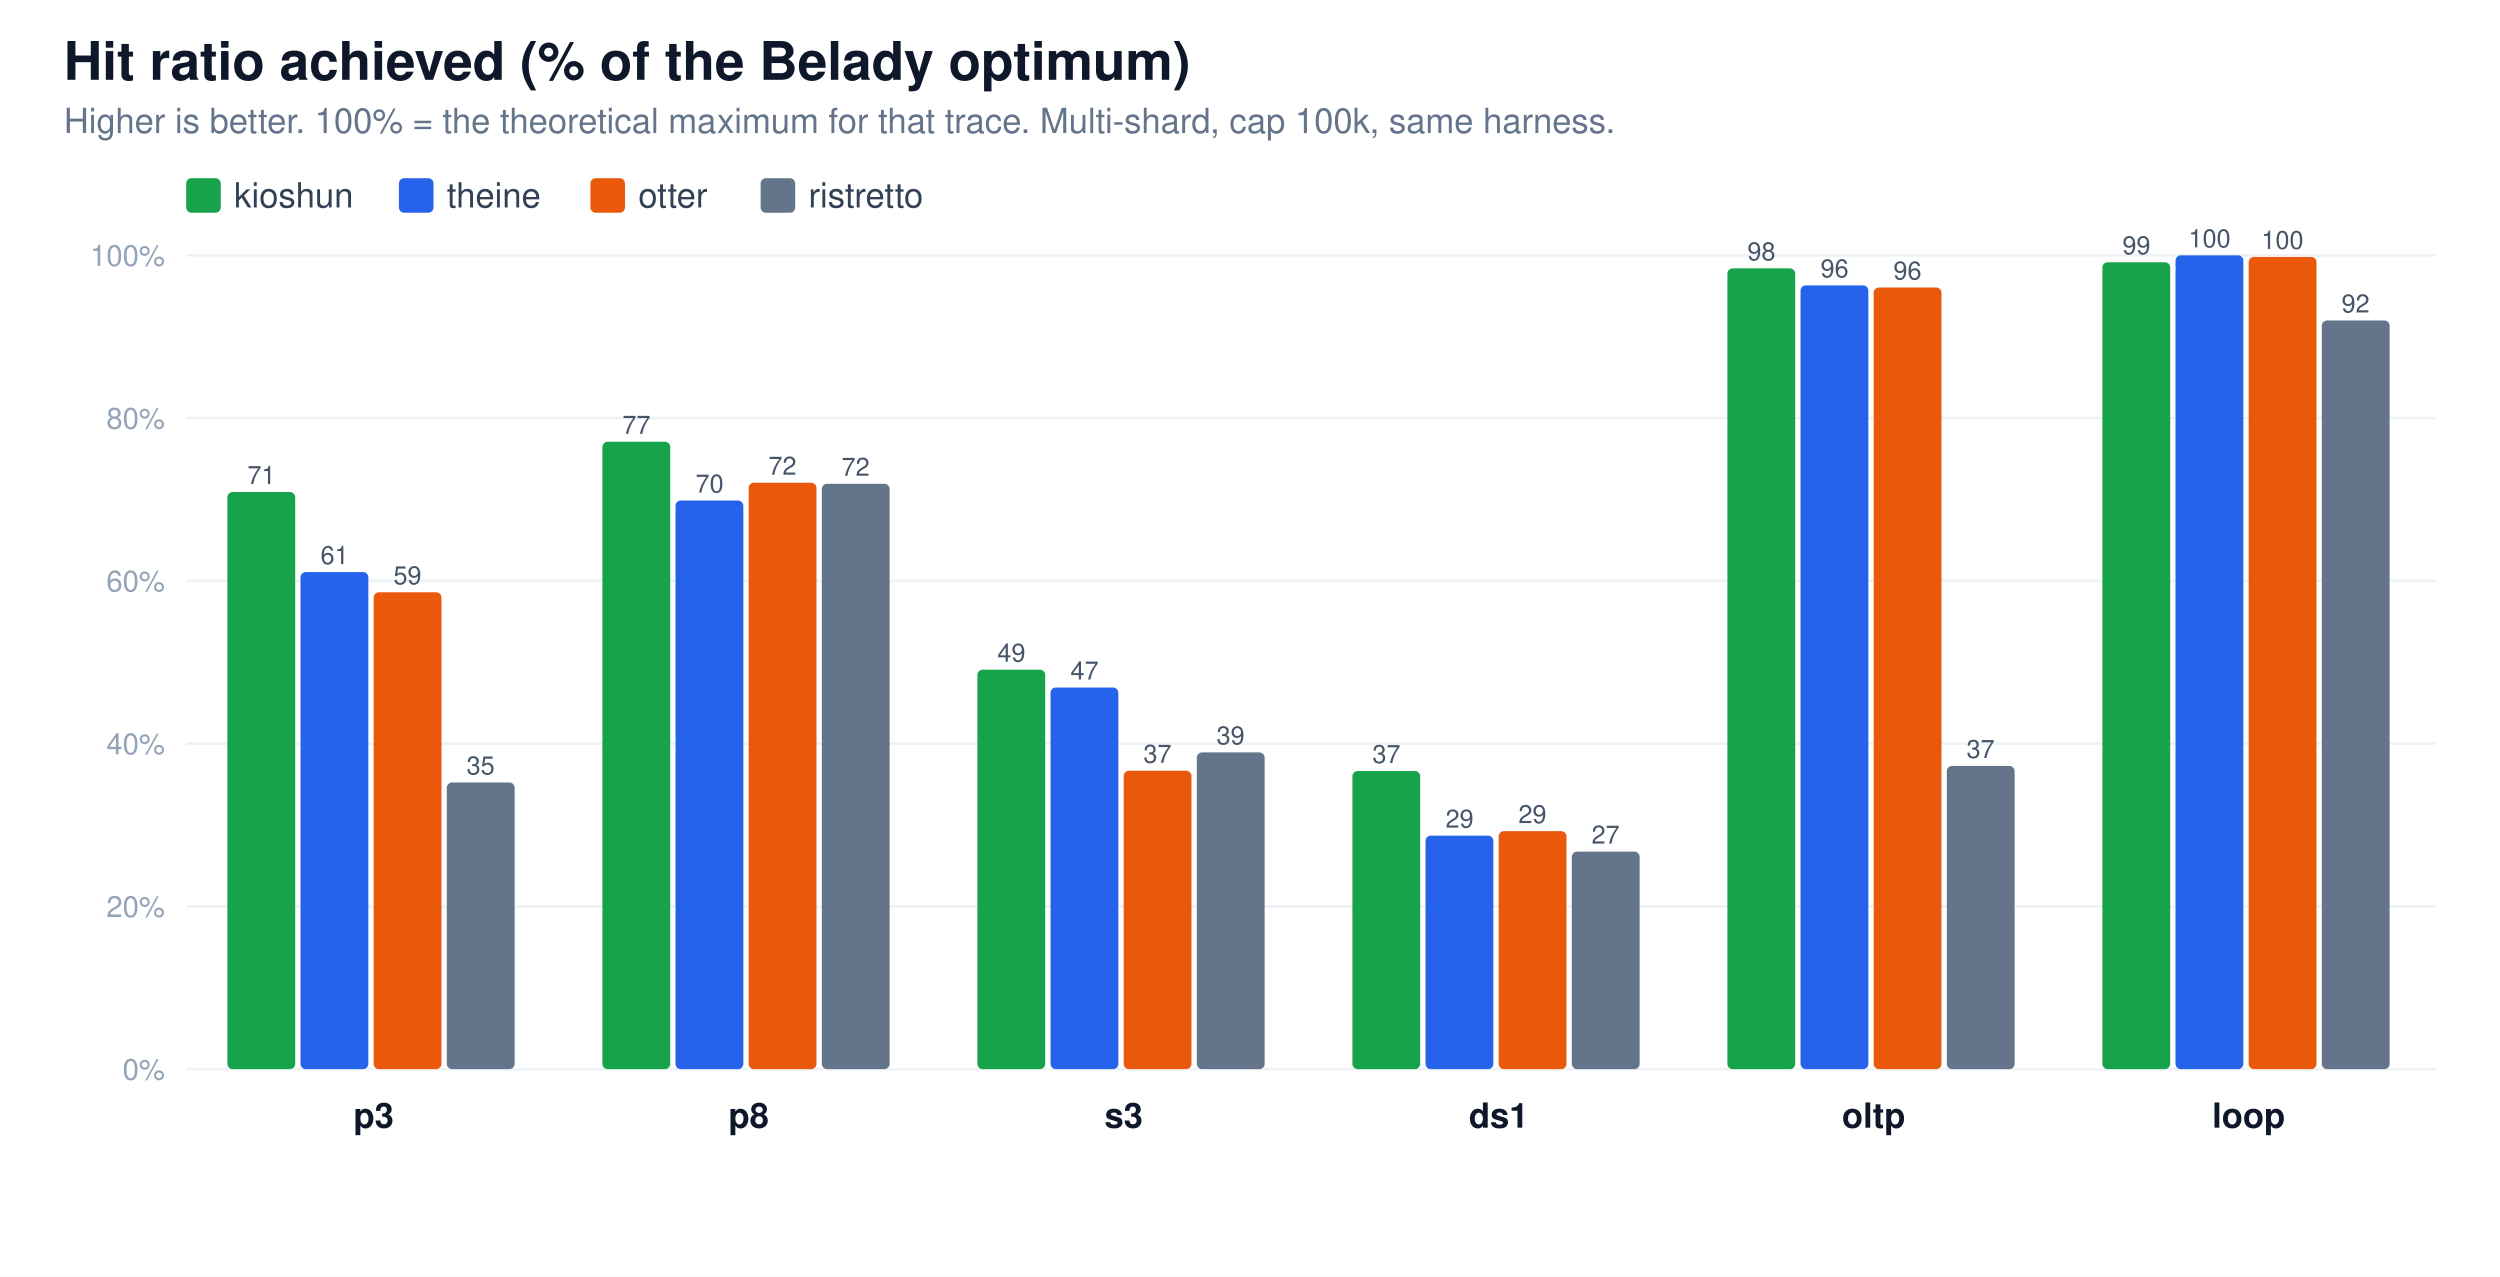
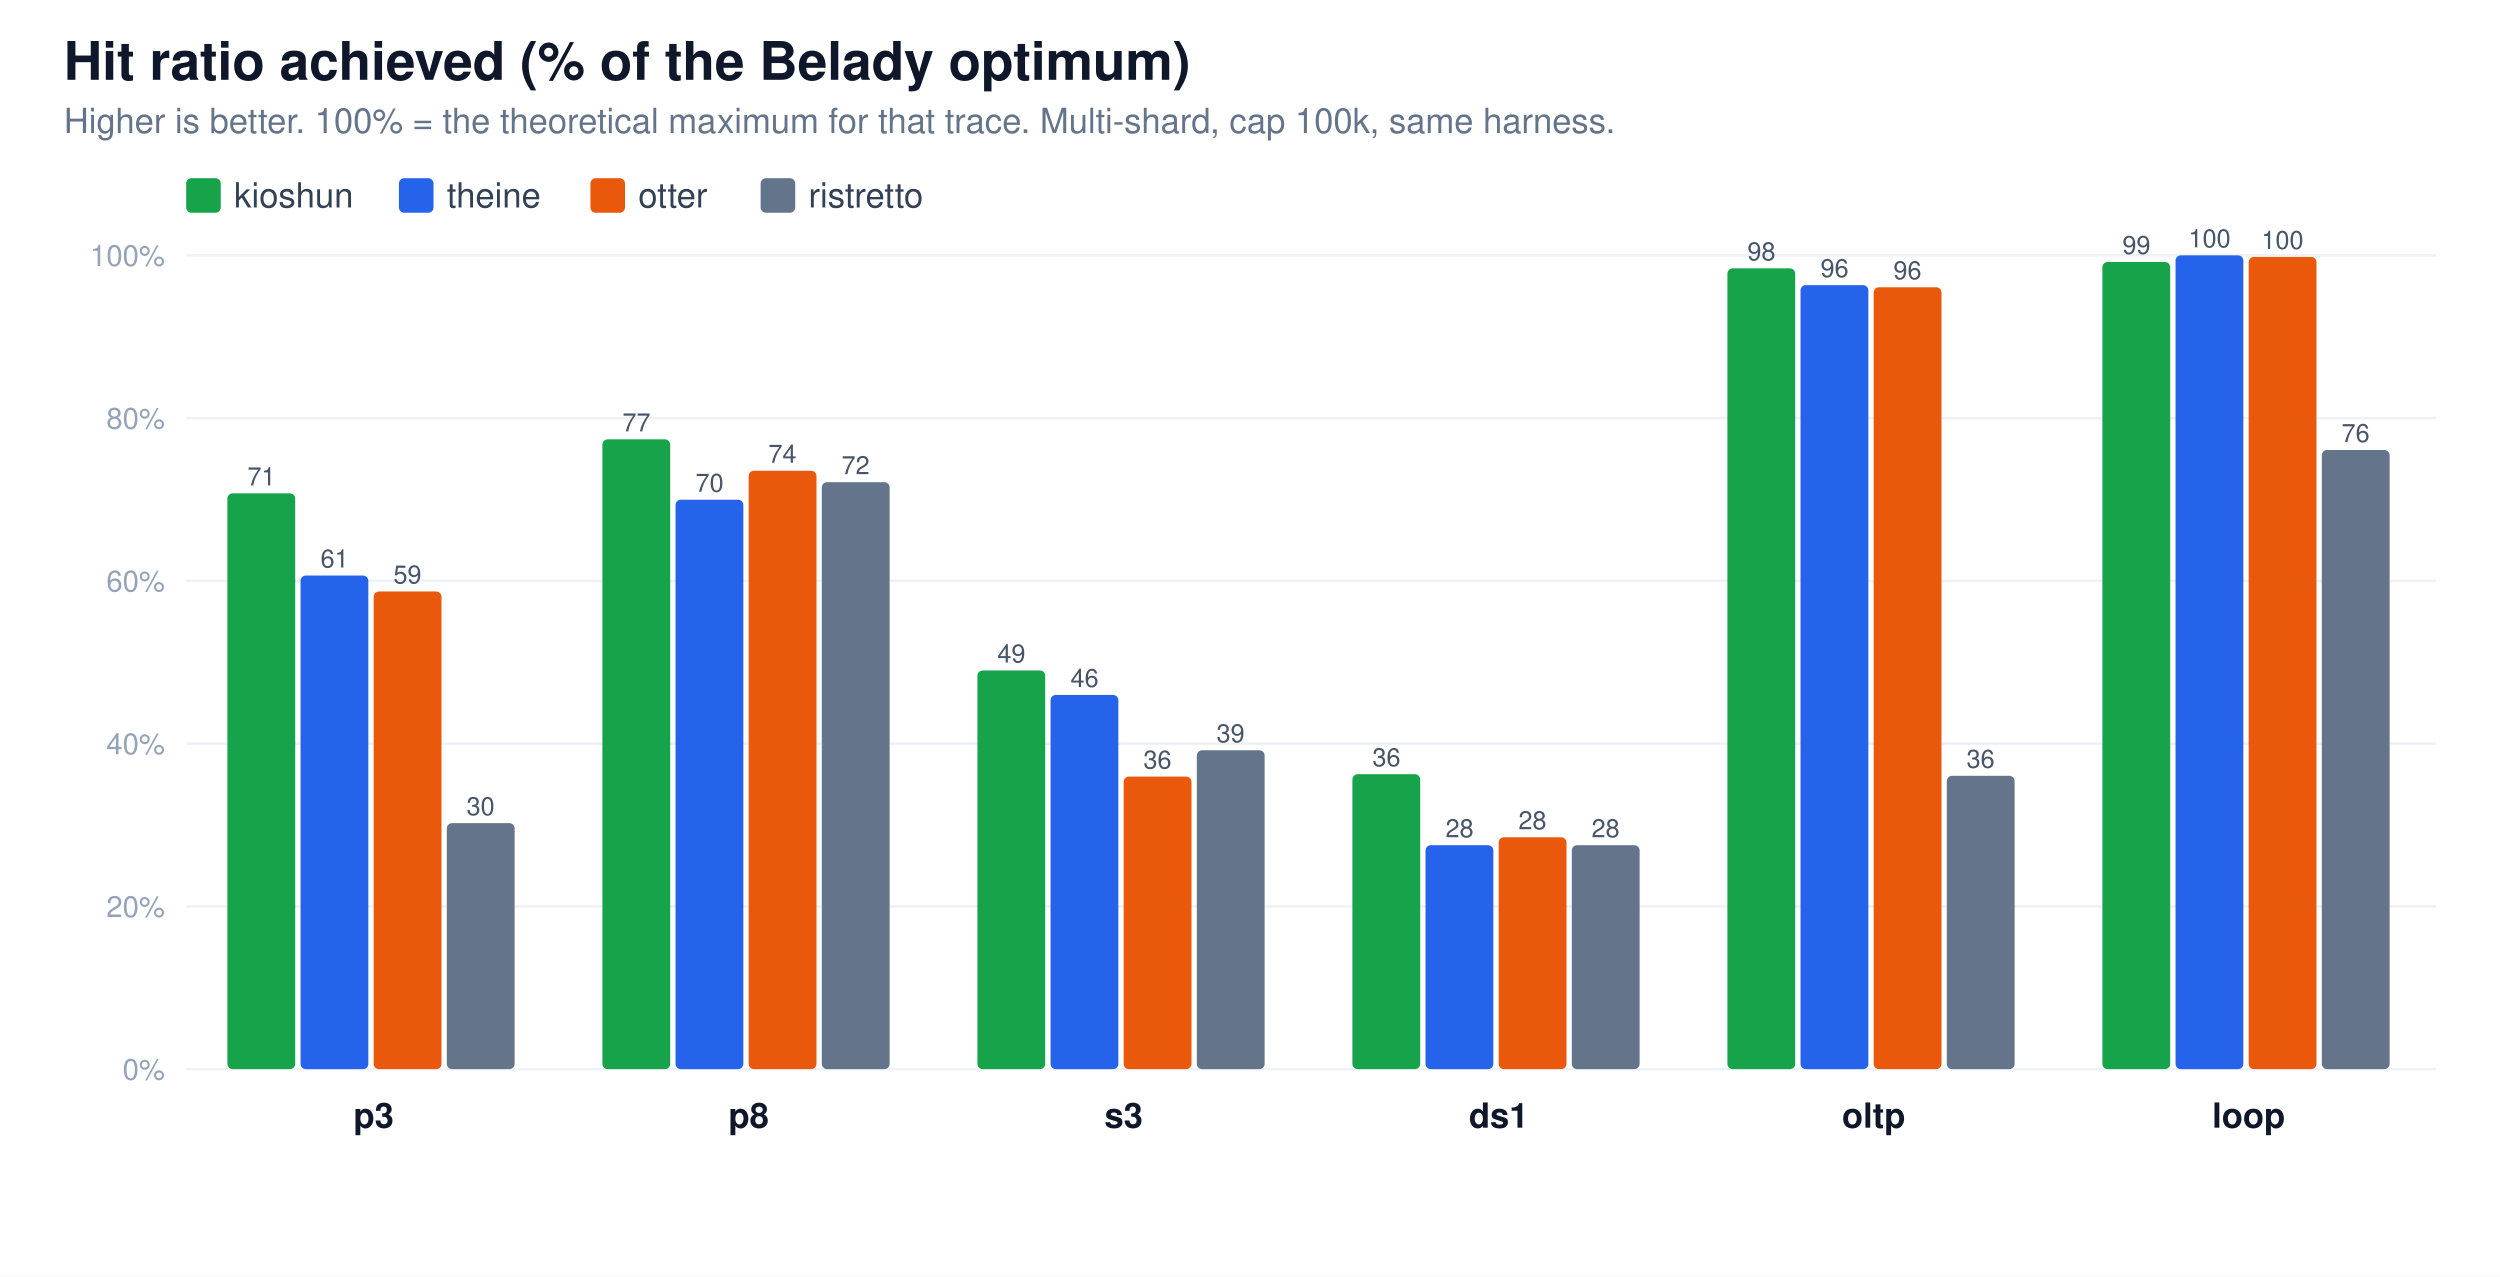
<svg xmlns="http://www.w3.org/2000/svg" width="940" height="480" viewBox="0 0 940 480" font-family="-apple-system,Segoe UI,Helvetica,Arial,sans-serif">
  <rect width="940" height="480" fill="white" />
  <text x="24" y="30" font-size="20" font-weight="700" fill="#0f172a">Hit ratio achieved (% of the Belady optimum)</text>
  <text x="24" y="50" font-size="13" fill="#64748b">Higher is better. 100% = the theoretical maximum for that trace. Multi-shard, cap 100k, same harness.</text>
  <rect x="70" y="67" width="13" height="13" rx="2" fill="#16a34a" />
  <text x="88" y="78" font-size="13" fill="#334155">kioshun</text>
  <rect x="150" y="67" width="13" height="13" rx="2" fill="#2563eb" />
  <text x="168" y="78" font-size="13" fill="#334155">theine</text>
  <rect x="222" y="67" width="13" height="13" rx="2" fill="#ea580c" />
  <text x="240" y="78" font-size="13" fill="#334155">otter</text>
  <rect x="286" y="67" width="13" height="13" rx="2" fill="#64748b" />
  <text x="304" y="78" font-size="13" fill="#334155">ristretto</text>
  <line x1="70" y1="402.0" x2="916" y2="402.0" stroke="#eef2f7" />
  <text x="62" y="406.0" font-size="11" fill="#94a3b8" text-anchor="end">0%</text>
  <line x1="70" y1="340.8" x2="916" y2="340.8" stroke="#eef2f7" />
  <text x="62" y="344.8" font-size="11" fill="#94a3b8" text-anchor="end">20%</text>
  <line x1="70" y1="279.6" x2="916" y2="279.6" stroke="#eef2f7" />
  <text x="62" y="283.6" font-size="11" fill="#94a3b8" text-anchor="end">40%</text>
  <line x1="70" y1="218.4" x2="916" y2="218.4" stroke="#eef2f7" />
  <text x="62" y="222.4" font-size="11" fill="#94a3b8" text-anchor="end">60%</text>
  <line x1="70" y1="157.2" x2="916" y2="157.2" stroke="#eef2f7" />
  <text x="62" y="161.2" font-size="11" fill="#94a3b8" text-anchor="end">80%</text>
  <line x1="70" y1="96.0" x2="916" y2="96.0" stroke="#eef2f7" />
  <text x="62" y="100.0" font-size="11" fill="#94a3b8" text-anchor="end">100%</text>
-   <rect x="85.5" y="185.0" width="25.5" height="217.0" rx="2" fill="#16a34a" />
-   <text x="98.3" y="182.0" font-size="9.5" fill="#475569" text-anchor="middle">71</text>
-   <rect x="113.0" y="215.1" width="25.5" height="186.9" rx="2" fill="#2563eb" />
-   <text x="125.8" y="212.1" font-size="9.5" fill="#475569" text-anchor="middle">61</text>
-   <rect x="140.5" y="222.7" width="25.5" height="179.3" rx="2" fill="#ea580c" />
-   <text x="153.2" y="219.7" font-size="9.5" fill="#475569" text-anchor="middle">59</text>
-   <rect x="168.0" y="294.2" width="25.5" height="107.8" rx="2" fill="#64748b" />
-   <text x="180.7" y="291.2" font-size="9.5" fill="#475569" text-anchor="middle">35</text>
+   <rect x="85.5" y="185.5" width="25.5" height="216.5" rx="2" fill="#16a34a" />
+   <text x="98.3" y="182.5" font-size="9.5" fill="#475569" text-anchor="middle">71</text>
+   <rect x="113.0" y="216.4" width="25.5" height="185.6" rx="2" fill="#2563eb" />
+   <text x="125.8" y="213.4" font-size="9.5" fill="#475569" text-anchor="middle">61</text>
+   <rect x="140.5" y="222.4" width="25.5" height="179.6" rx="2" fill="#ea580c" />
+   <text x="153.2" y="219.4" font-size="9.5" fill="#475569" text-anchor="middle">59</text>
+   <rect x="168.0" y="309.5" width="25.5" height="92.5" rx="2" fill="#64748b" />
+   <text x="180.7" y="306.5" font-size="9.5" fill="#475569" text-anchor="middle">30</text>
  <text x="140.5" y="424" font-size="13" font-weight="600" fill="#0f172a" text-anchor="middle">p3</text>
-   <rect x="226.5" y="166.1" width="25.5" height="235.9" rx="2" fill="#16a34a" />
-   <text x="239.3" y="163.1" font-size="9.5" fill="#475569" text-anchor="middle">77</text>
-   <rect x="254.0" y="188.2" width="25.5" height="213.8" rx="2" fill="#2563eb" />
-   <text x="266.8" y="185.2" font-size="9.5" fill="#475569" text-anchor="middle">70</text>
-   <rect x="281.5" y="181.5" width="25.5" height="220.5" rx="2" fill="#ea580c" />
-   <text x="294.2" y="178.5" font-size="9.5" fill="#475569" text-anchor="middle">72</text>
-   <rect x="309.0" y="181.9" width="25.5" height="220.1" rx="2" fill="#64748b" />
-   <text x="321.7" y="178.9" font-size="9.5" fill="#475569" text-anchor="middle">72</text>
+   <rect x="226.5" y="165.2" width="25.5" height="236.8" rx="2" fill="#16a34a" />
+   <text x="239.3" y="162.2" font-size="9.5" fill="#475569" text-anchor="middle">77</text>
+   <rect x="254.0" y="187.9" width="25.5" height="214.1" rx="2" fill="#2563eb" />
+   <text x="266.8" y="184.9" font-size="9.5" fill="#475569" text-anchor="middle">70</text>
+   <rect x="281.5" y="177.0" width="25.5" height="225.0" rx="2" fill="#ea580c" />
+   <text x="294.2" y="174.0" font-size="9.5" fill="#475569" text-anchor="middle">74</text>
+   <rect x="309.0" y="181.3" width="25.5" height="220.7" rx="2" fill="#64748b" />
+   <text x="321.7" y="178.3" font-size="9.5" fill="#475569" text-anchor="middle">72</text>
  <text x="281.5" y="424" font-size="13" font-weight="600" fill="#0f172a" text-anchor="middle">p8</text>
-   <rect x="367.5" y="251.8" width="25.5" height="150.2" rx="2" fill="#16a34a" />
-   <text x="380.3" y="248.8" font-size="9.5" fill="#475569" text-anchor="middle">49</text>
-   <rect x="395.0" y="258.5" width="25.5" height="143.5" rx="2" fill="#2563eb" />
-   <text x="407.8" y="255.5" font-size="9.5" fill="#475569" text-anchor="middle">47</text>
-   <rect x="422.5" y="289.8" width="25.5" height="112.2" rx="2" fill="#ea580c" />
-   <text x="435.2" y="286.8" font-size="9.5" fill="#475569" text-anchor="middle">37</text>
-   <rect x="450.0" y="282.9" width="25.5" height="119.1" rx="2" fill="#64748b" />
-   <text x="462.7" y="279.9" font-size="9.5" fill="#475569" text-anchor="middle">39</text>
+   <rect x="367.5" y="252.1" width="25.5" height="149.9" rx="2" fill="#16a34a" />
+   <text x="380.3" y="249.1" font-size="9.5" fill="#475569" text-anchor="middle">49</text>
+   <rect x="395.0" y="261.3" width="25.5" height="140.7" rx="2" fill="#2563eb" />
+   <text x="407.8" y="258.3" font-size="9.5" fill="#475569" text-anchor="middle">46</text>
+   <rect x="422.5" y="292.0" width="25.5" height="110.0" rx="2" fill="#ea580c" />
+   <text x="435.2" y="289.0" font-size="9.5" fill="#475569" text-anchor="middle">36</text>
+   <rect x="450.0" y="282.1" width="25.5" height="119.9" rx="2" fill="#64748b" />
+   <text x="462.7" y="279.1" font-size="9.5" fill="#475569" text-anchor="middle">39</text>
  <text x="422.5" y="424" font-size="13" font-weight="600" fill="#0f172a" text-anchor="middle">s3</text>
-   <rect x="508.5" y="289.9" width="25.5" height="112.1" rx="2" fill="#16a34a" />
-   <text x="521.3" y="286.9" font-size="9.5" fill="#475569" text-anchor="middle">37</text>
-   <rect x="536.0" y="314.2" width="25.5" height="87.8" rx="2" fill="#2563eb" />
-   <text x="548.8" y="311.2" font-size="9.5" fill="#475569" text-anchor="middle">29</text>
-   <rect x="563.5" y="312.5" width="25.5" height="89.5" rx="2" fill="#ea580c" />
-   <text x="576.2" y="309.5" font-size="9.5" fill="#475569" text-anchor="middle">29</text>
-   <rect x="591.0" y="320.2" width="25.5" height="81.8" rx="2" fill="#64748b" />
-   <text x="603.7" y="317.2" font-size="9.5" fill="#475569" text-anchor="middle">27</text>
+   <rect x="508.5" y="291.1" width="25.5" height="110.9" rx="2" fill="#16a34a" />
+   <text x="521.3" y="288.1" font-size="9.5" fill="#475569" text-anchor="middle">36</text>
+   <rect x="536.0" y="317.8" width="25.5" height="84.2" rx="2" fill="#2563eb" />
+   <text x="548.8" y="314.8" font-size="9.5" fill="#475569" text-anchor="middle">28</text>
+   <rect x="563.5" y="314.8" width="25.5" height="87.2" rx="2" fill="#ea580c" />
+   <text x="576.2" y="311.8" font-size="9.5" fill="#475569" text-anchor="middle">28</text>
+   <rect x="591.0" y="317.8" width="25.5" height="84.2" rx="2" fill="#64748b" />
+   <text x="603.7" y="314.8" font-size="9.5" fill="#475569" text-anchor="middle">28</text>
  <text x="563.5" y="424" font-size="13" font-weight="600" fill="#0f172a" text-anchor="middle">ds1</text>
  <rect x="649.5" y="100.9" width="25.5" height="301.1" rx="2" fill="#16a34a" />
  <text x="662.3" y="97.9" font-size="9.5" fill="#475569" text-anchor="middle">98</text>
-   <rect x="677.0" y="107.3" width="25.5" height="294.7" rx="2" fill="#2563eb" />
-   <text x="689.8" y="104.3" font-size="9.5" fill="#475569" text-anchor="middle">96</text>
-   <rect x="704.5" y="108.1" width="25.5" height="293.9" rx="2" fill="#ea580c" />
-   <text x="717.2" y="105.1" font-size="9.5" fill="#475569" text-anchor="middle">96</text>
-   <rect x="732.0" y="288.0" width="25.5" height="114.0" rx="2" fill="#64748b" />
-   <text x="744.7" y="285.0" font-size="9.5" fill="#475569" text-anchor="middle">37</text>
+   <rect x="677.0" y="107.2" width="25.5" height="294.8" rx="2" fill="#2563eb" />
+   <text x="689.8" y="104.2" font-size="9.5" fill="#475569" text-anchor="middle">96</text>
+   <rect x="704.5" y="108.0" width="25.5" height="294.0" rx="2" fill="#ea580c" />
+   <text x="717.2" y="105.0" font-size="9.5" fill="#475569" text-anchor="middle">96</text>
+   <rect x="732.0" y="291.7" width="25.5" height="110.3" rx="2" fill="#64748b" />
+   <text x="744.7" y="288.7" font-size="9.5" fill="#475569" text-anchor="middle">36</text>
  <text x="704.5" y="424" font-size="13" font-weight="600" fill="#0f172a" text-anchor="middle">oltp</text>
-   <rect x="790.5" y="98.6" width="25.5" height="303.4" rx="2" fill="#16a34a" />
-   <text x="803.3" y="95.6" font-size="9.5" fill="#475569" text-anchor="middle">99</text>
+   <rect x="790.5" y="98.5" width="25.5" height="303.5" rx="2" fill="#16a34a" />
+   <text x="803.3" y="95.5" font-size="9.5" fill="#475569" text-anchor="middle">99</text>
  <rect x="818.0" y="96.0" width="25.5" height="306.0" rx="2" fill="#2563eb" />
  <text x="830.8" y="93.0" font-size="9.5" fill="#475569" text-anchor="middle">100</text>
  <rect x="845.5" y="96.6" width="25.5" height="305.4" rx="2" fill="#ea580c" />
  <text x="858.2" y="93.6" font-size="9.5" fill="#475569" text-anchor="middle">100</text>
-   <rect x="873.0" y="120.5" width="25.5" height="281.5" rx="2" fill="#64748b" />
-   <text x="885.7" y="117.5" font-size="9.5" fill="#475569" text-anchor="middle">92</text>
+   <rect x="873.0" y="169.2" width="25.5" height="232.8" rx="2" fill="#64748b" />
+   <text x="885.7" y="166.2" font-size="9.5" fill="#475569" text-anchor="middle">76</text>
  <text x="845.5" y="424" font-size="13" font-weight="600" fill="#0f172a" text-anchor="middle">loop</text>
</svg>
